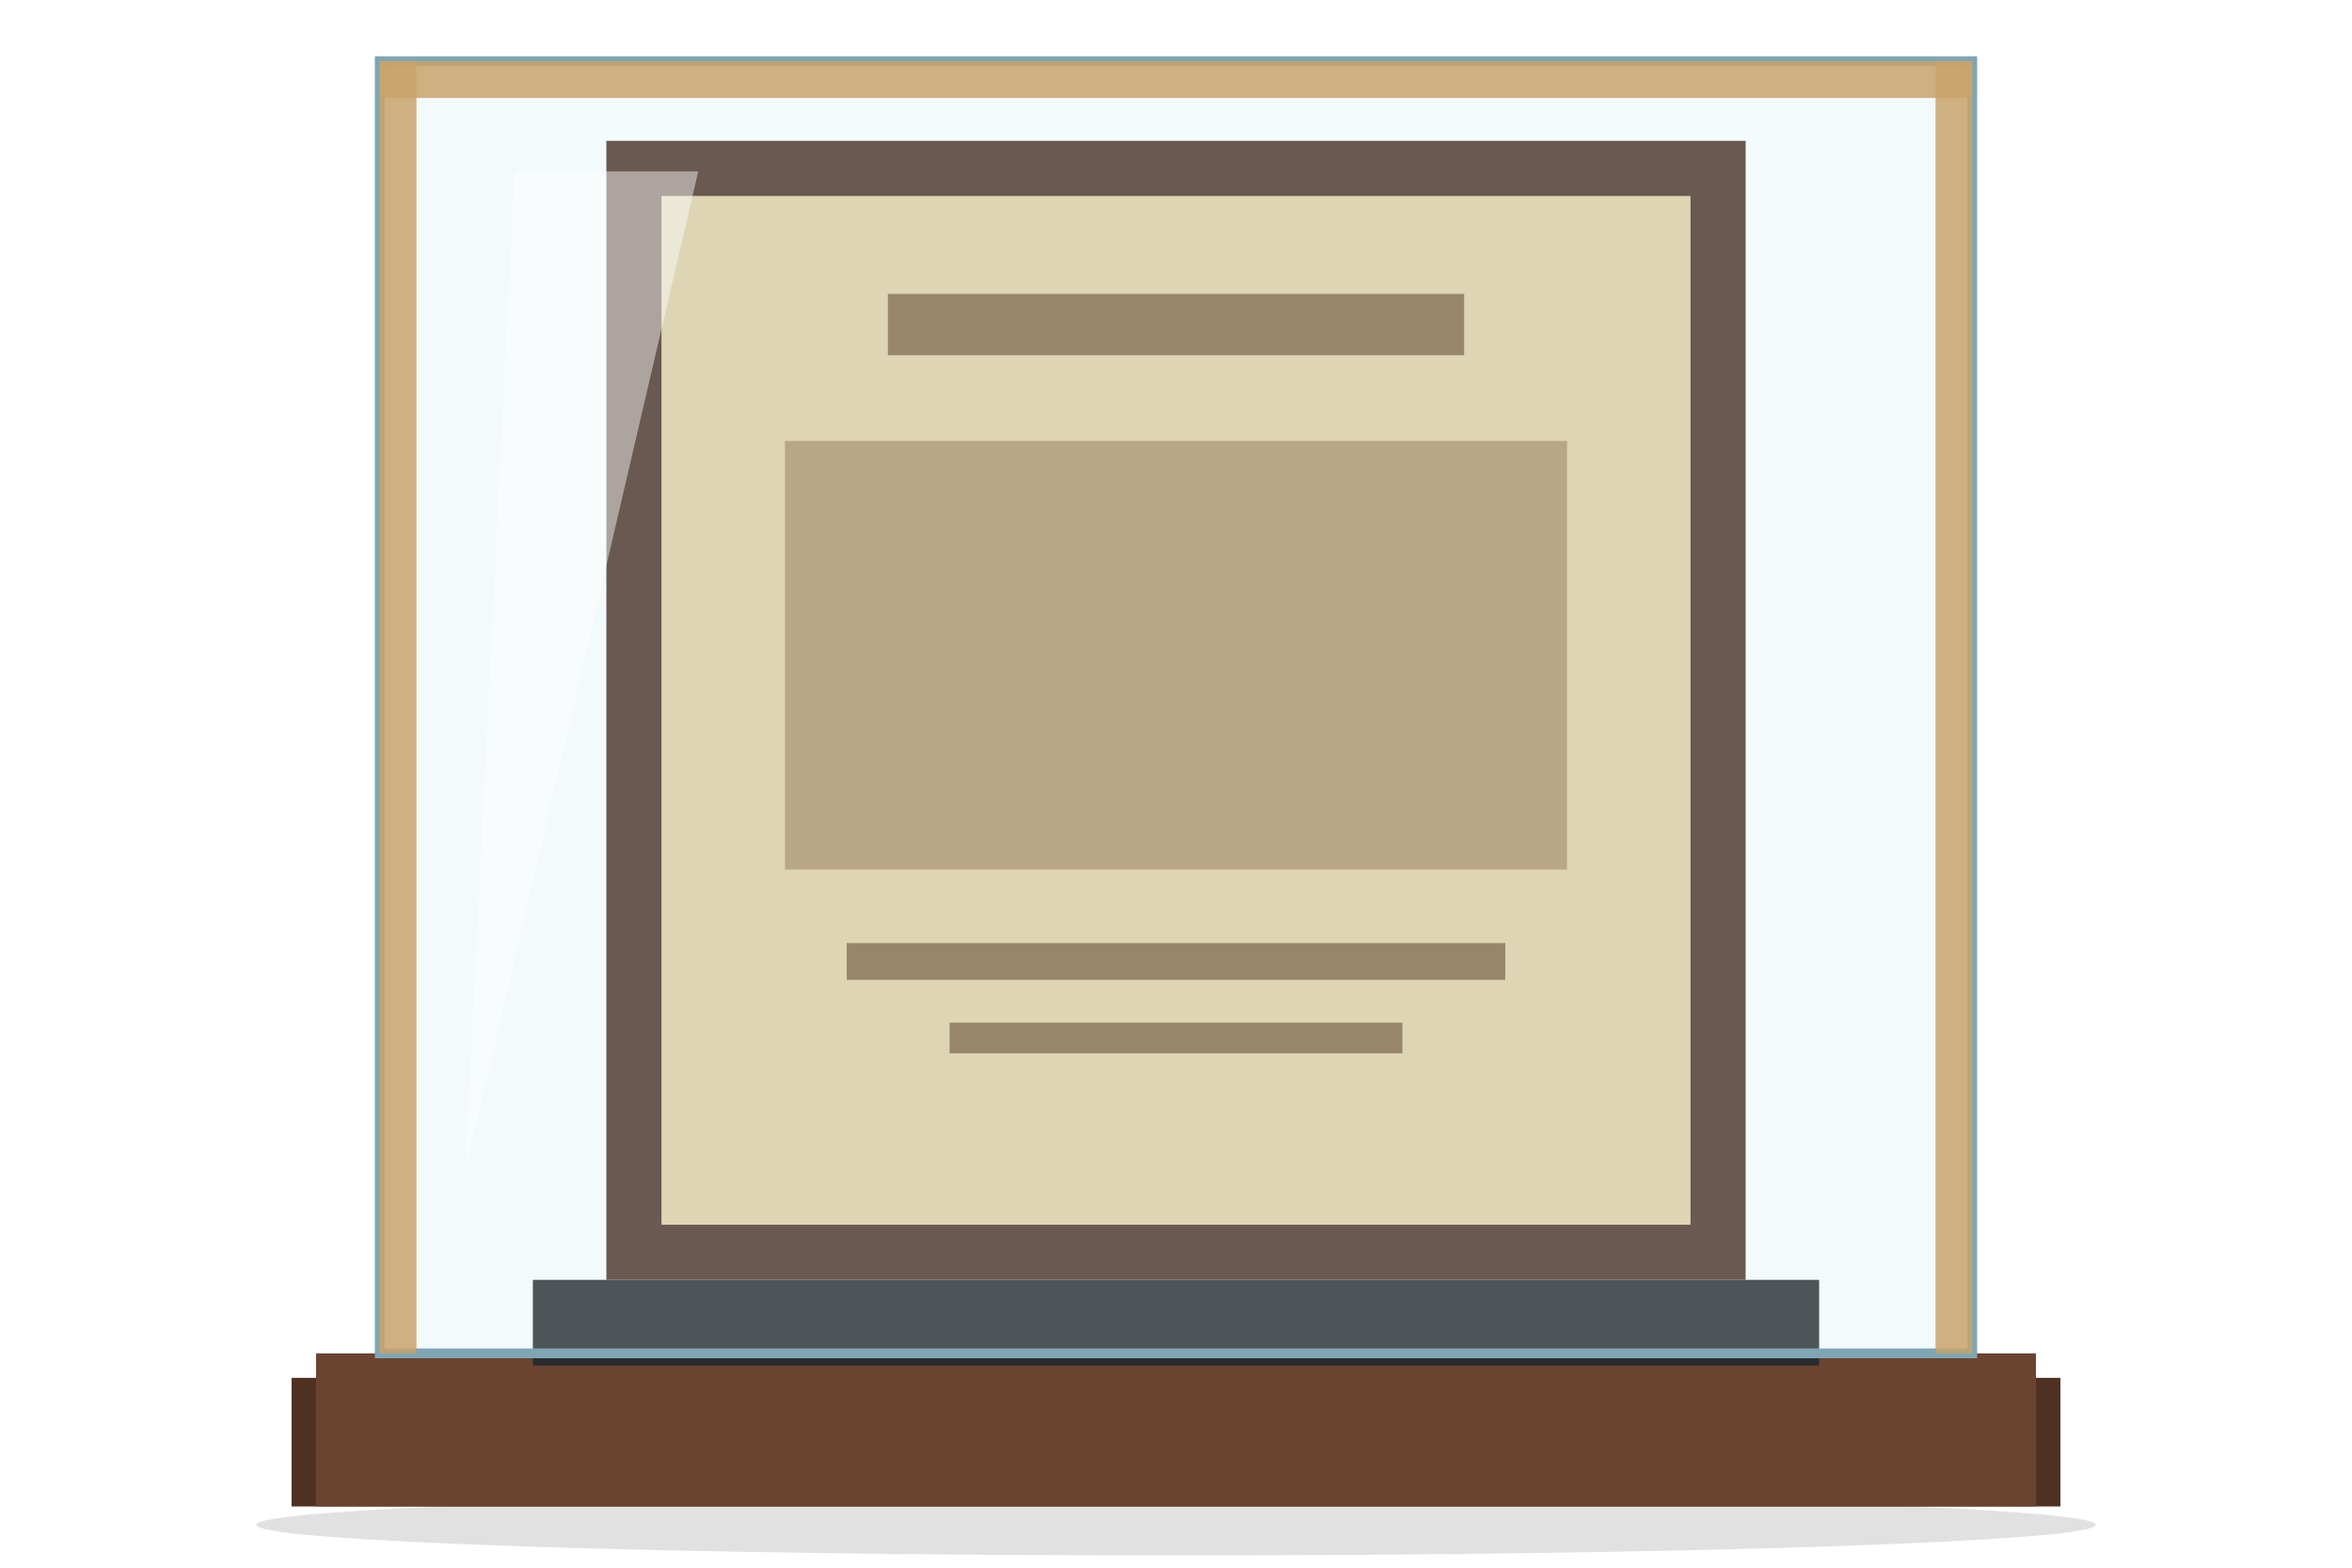
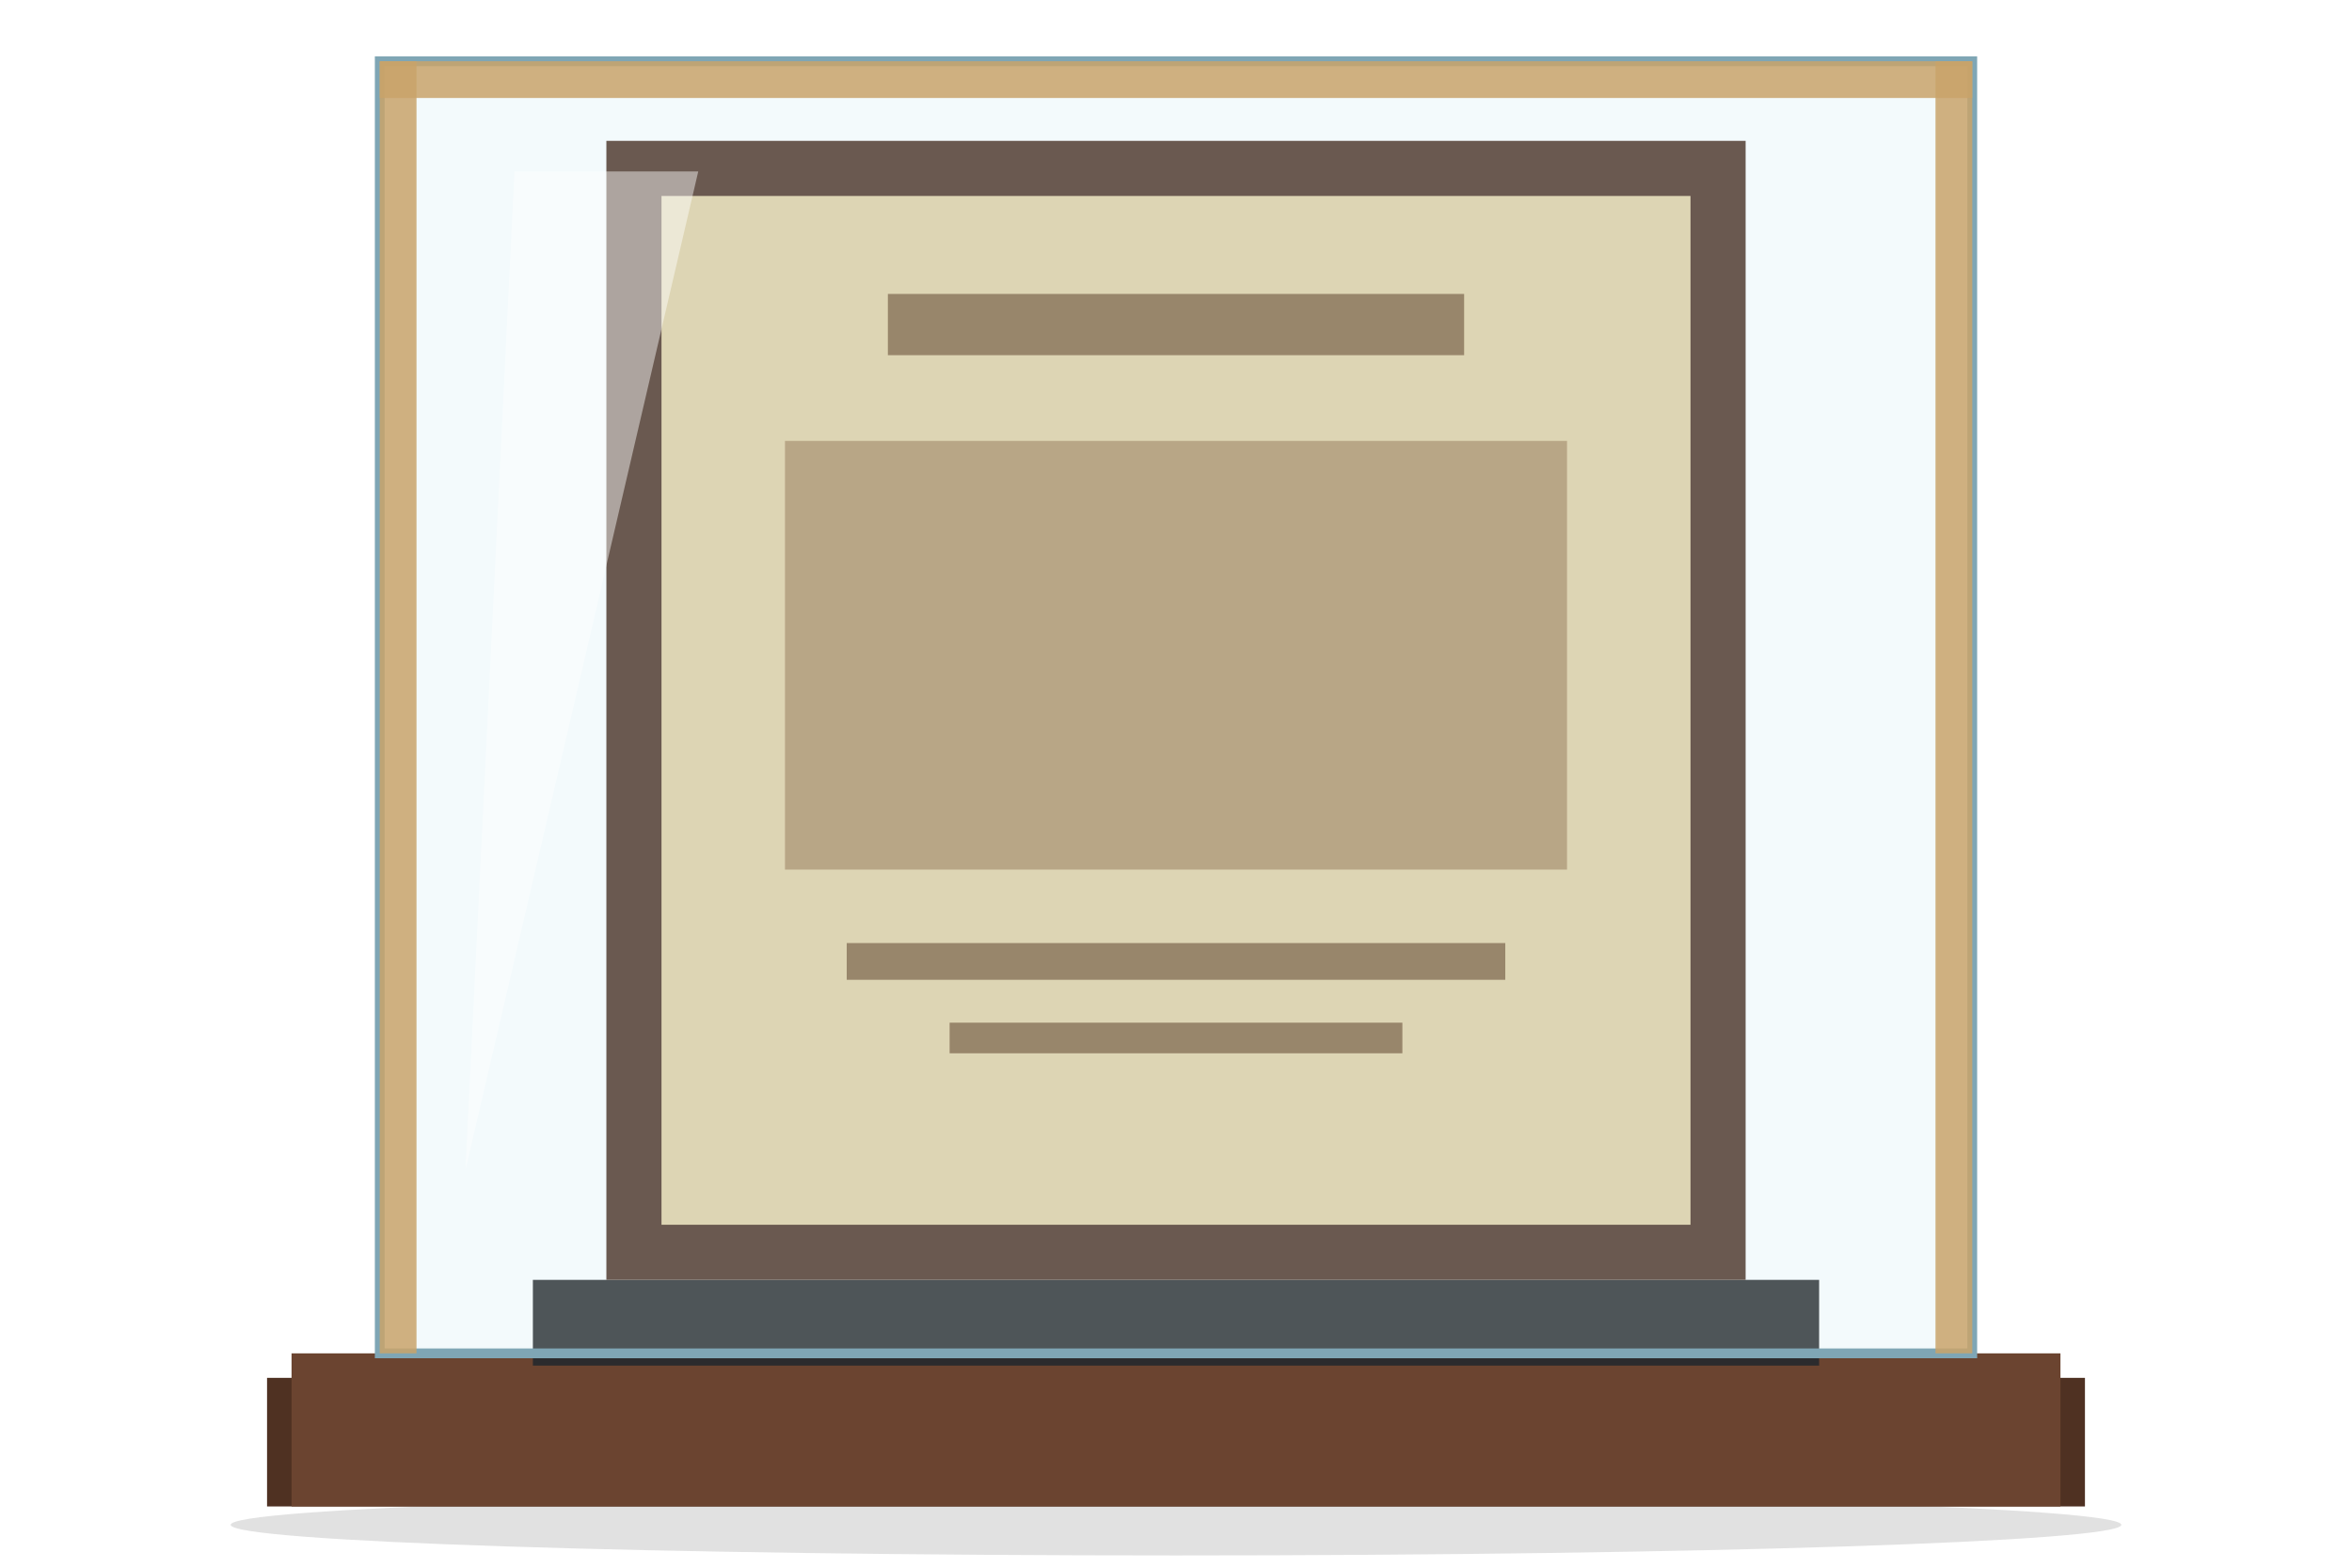
- <svg xmlns="http://www.w3.org/2000/svg" viewBox="-47.6 -10 384 256" width="96" height="64">
-   <ellipse cx="144.4" cy="239" rx="150.176" ry="5" fill="rgba(0,0,0,0.12)" />
-   <rect x="0" y="215" width="288.8" height="21" fill="#4f3122" />
-   <rect x="4" y="211" width="280.8" height="25" fill="#6b4430" />
-   <rect x="39.4" y="199" width="210" height="14" fill="#2b2b2d" />
-   <rect x="51.4" y="13" width="186" height="186" fill="#4f3122" />
-   <rect x="60.4" y="22" width="168" height="168" fill="#e3cfa3" />
-   <rect x="97.36" y="38" width="94.08" height="10" fill="#8a6a45" />
-   <rect x="80.56" y="62" width="127.68" height="70" fill="#b39368" />
-   <rect x="90.64" y="144" width="107.52" height="6" fill="#8a6a45" />
-   <rect x="107.44" y="157" width="73.92" height="5" fill="#8a6a45" />
-   <rect x="14.4" y="0" width="260" height="211" fill="rgba(200,232,242,0.22)" stroke="#7fa6b5" stroke-width="1.6" />
-   <rect x="14.4" y="0" width="6" height="211" fill="rgba(201,164,106,0.85)" />
-   <rect x="268.4" y="0" width="6" height="211" fill="rgba(201,164,106,0.85)" />
-   <rect x="14.4" y="0" width="260" height="6" fill="rgba(201,164,106,0.85)" />
-   <path d="M36.4 18L66.4 18L28.4 181Z" fill="rgba(255,255,255,0.45)" />
+ <svg xmlns="http://www.w3.org/2000/svg" viewBox="-43.6 -10 384 256" width="96" height="64">
+   <ellipse cx="148.4" cy="239" rx="154.336" ry="5" fill="rgba(0,0,0,0.12)" />
+   <rect x="0" y="215" width="296.8" height="21" fill="#4f3122" />
+   <rect x="4" y="211" width="288.8" height="25" fill="#6b4430" />
+   <rect x="43.4" y="199" width="210" height="14" fill="#2b2b2d" />
+   <rect x="55.4" y="13" width="186" height="186" fill="#4f3122" />
+   <rect x="64.4" y="22" width="168" height="168" fill="#e3cfa3" />
+   <rect x="101.36" y="38" width="94.08" height="10" fill="#8a6a45" />
+   <rect x="84.56" y="62" width="127.68" height="70" fill="#b39368" />
+   <rect x="94.64" y="144" width="107.52" height="6" fill="#8a6a45" />
+   <rect x="111.44" y="157" width="73.92" height="5" fill="#8a6a45" />
+   <rect x="18.4" y="0" width="260" height="211" fill="rgba(200,232,242,0.22)" stroke="#7fa6b5" stroke-width="1.6" />
+   <rect x="18.4" y="0" width="6" height="211" fill="rgba(201,164,106,0.85)" />
+   <rect x="272.4" y="0" width="6" height="211" fill="rgba(201,164,106,0.85)" />
+   <rect x="18.4" y="0" width="260" height="6" fill="rgba(201,164,106,0.85)" />
+   <path d="M40.4 18L70.4 18L32.4 181Z" fill="rgba(255,255,255,0.45)" />
</svg>
